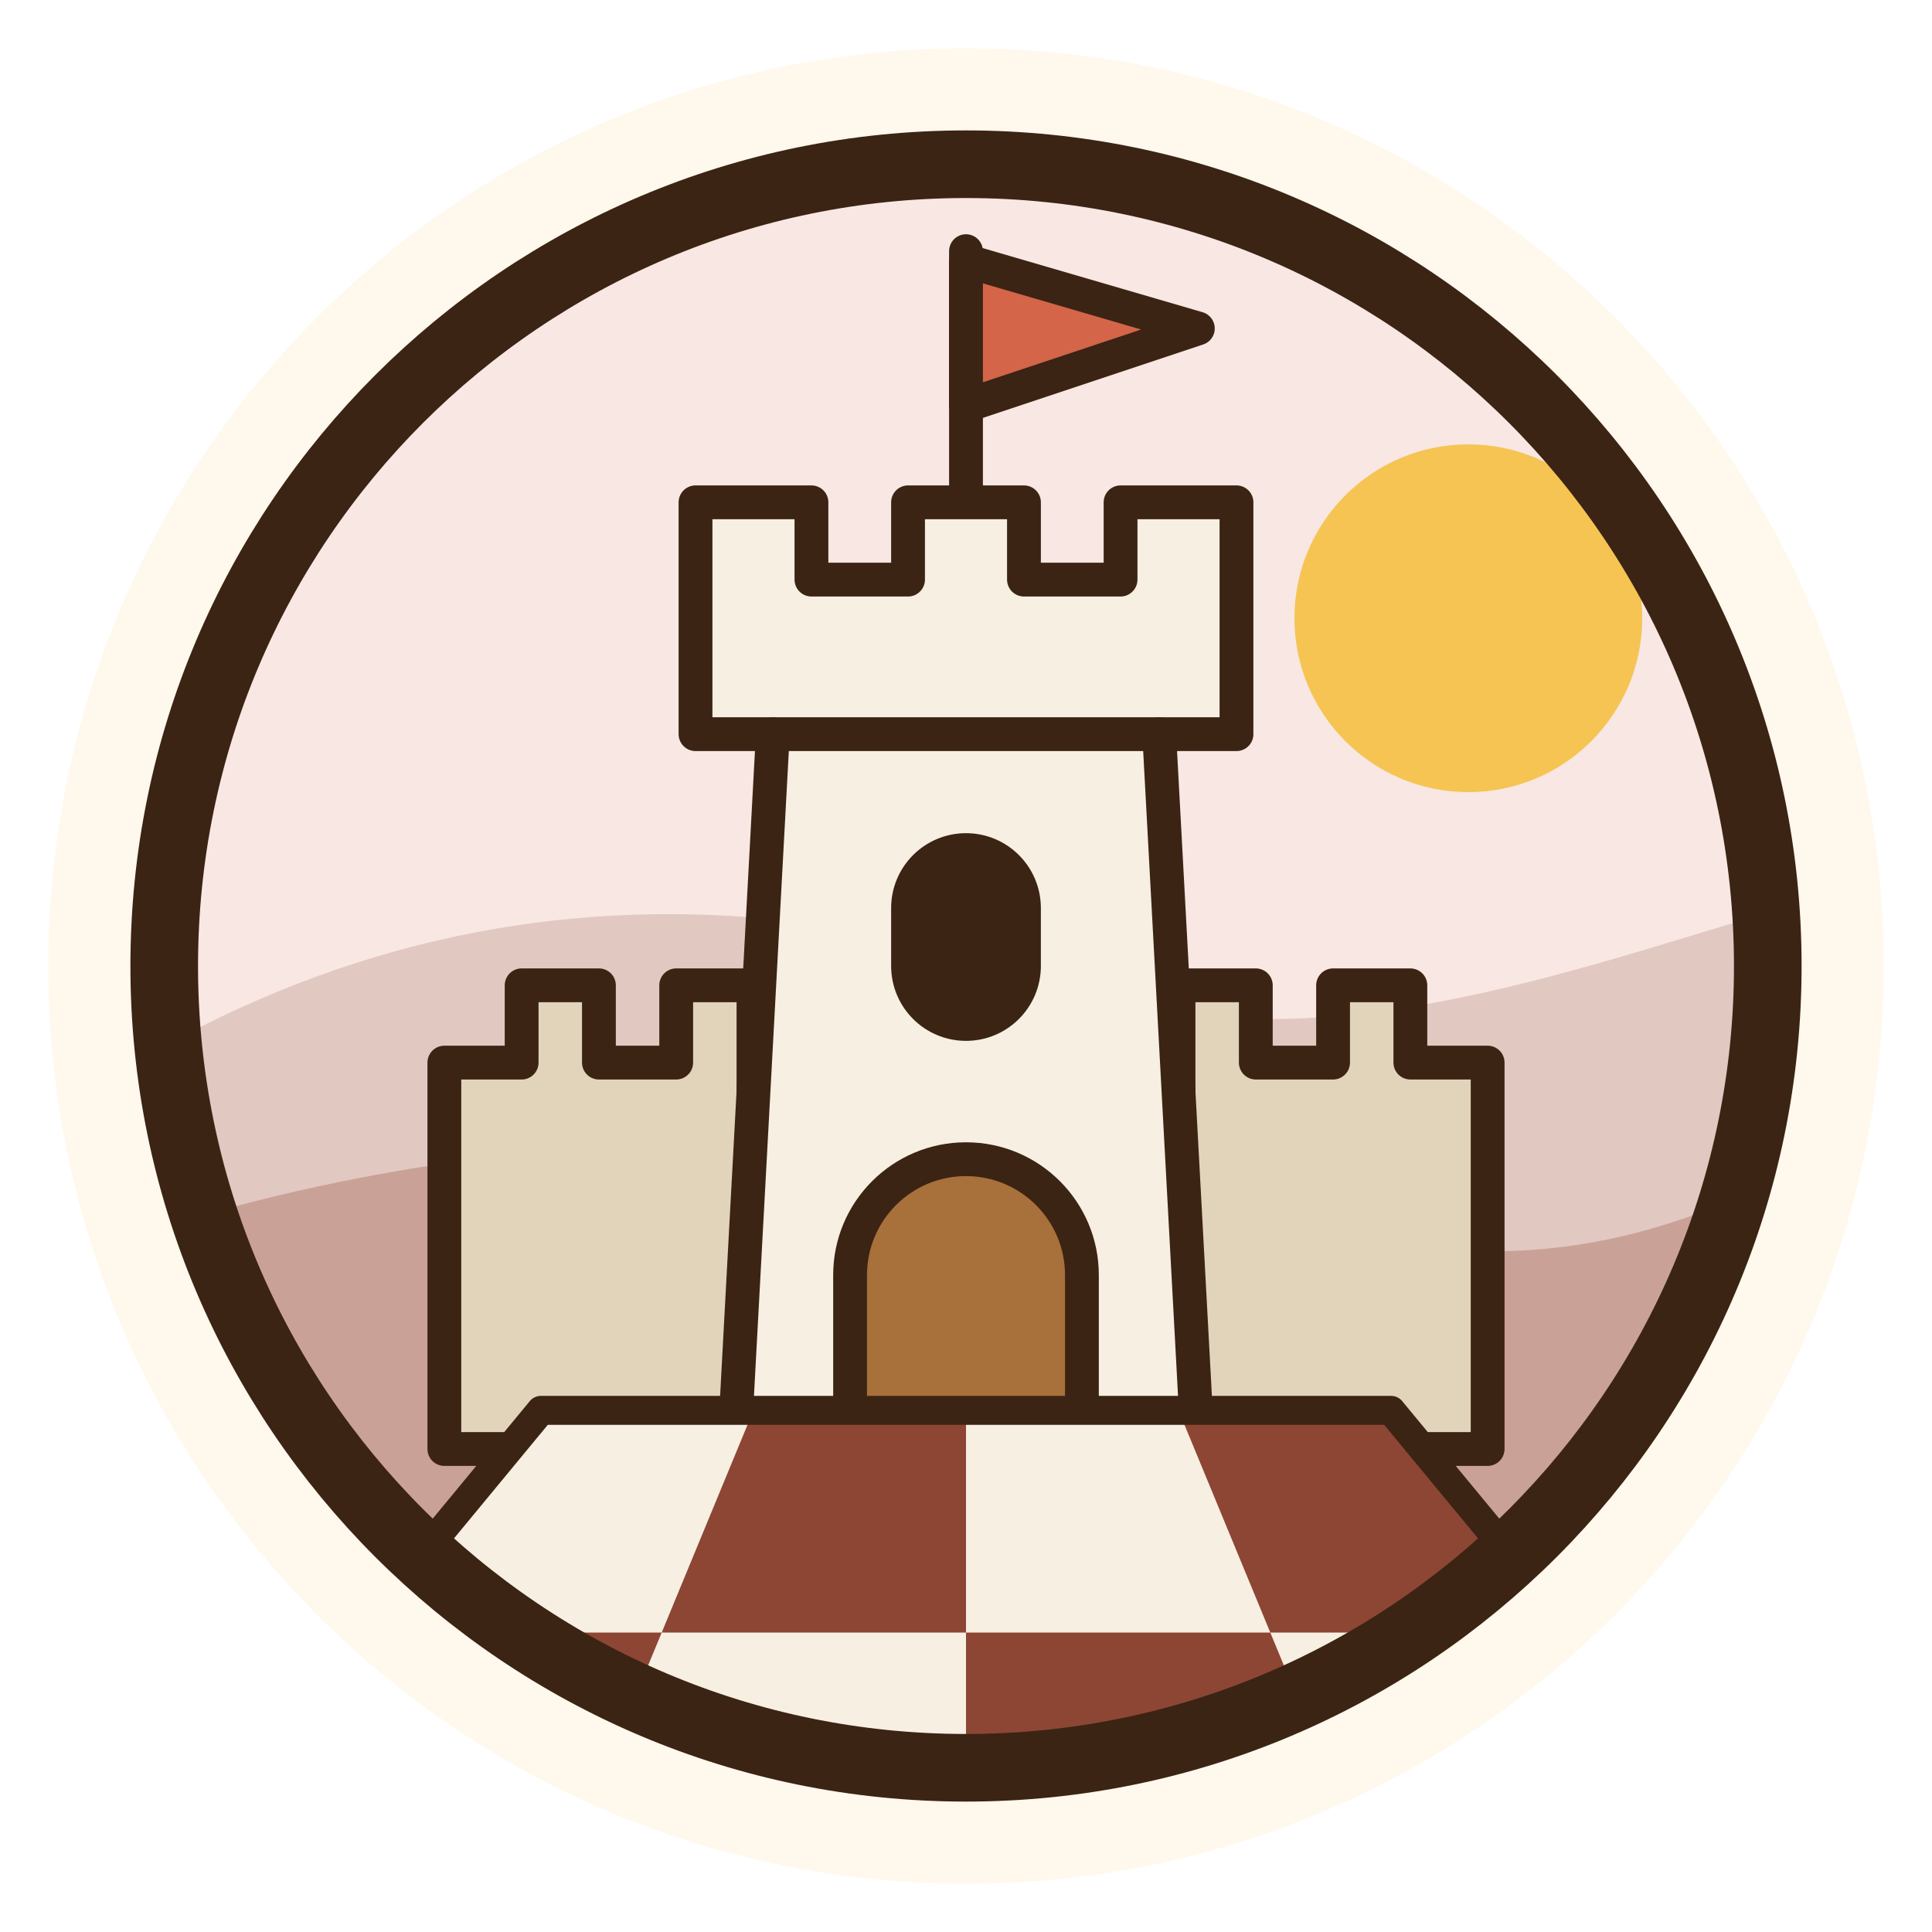
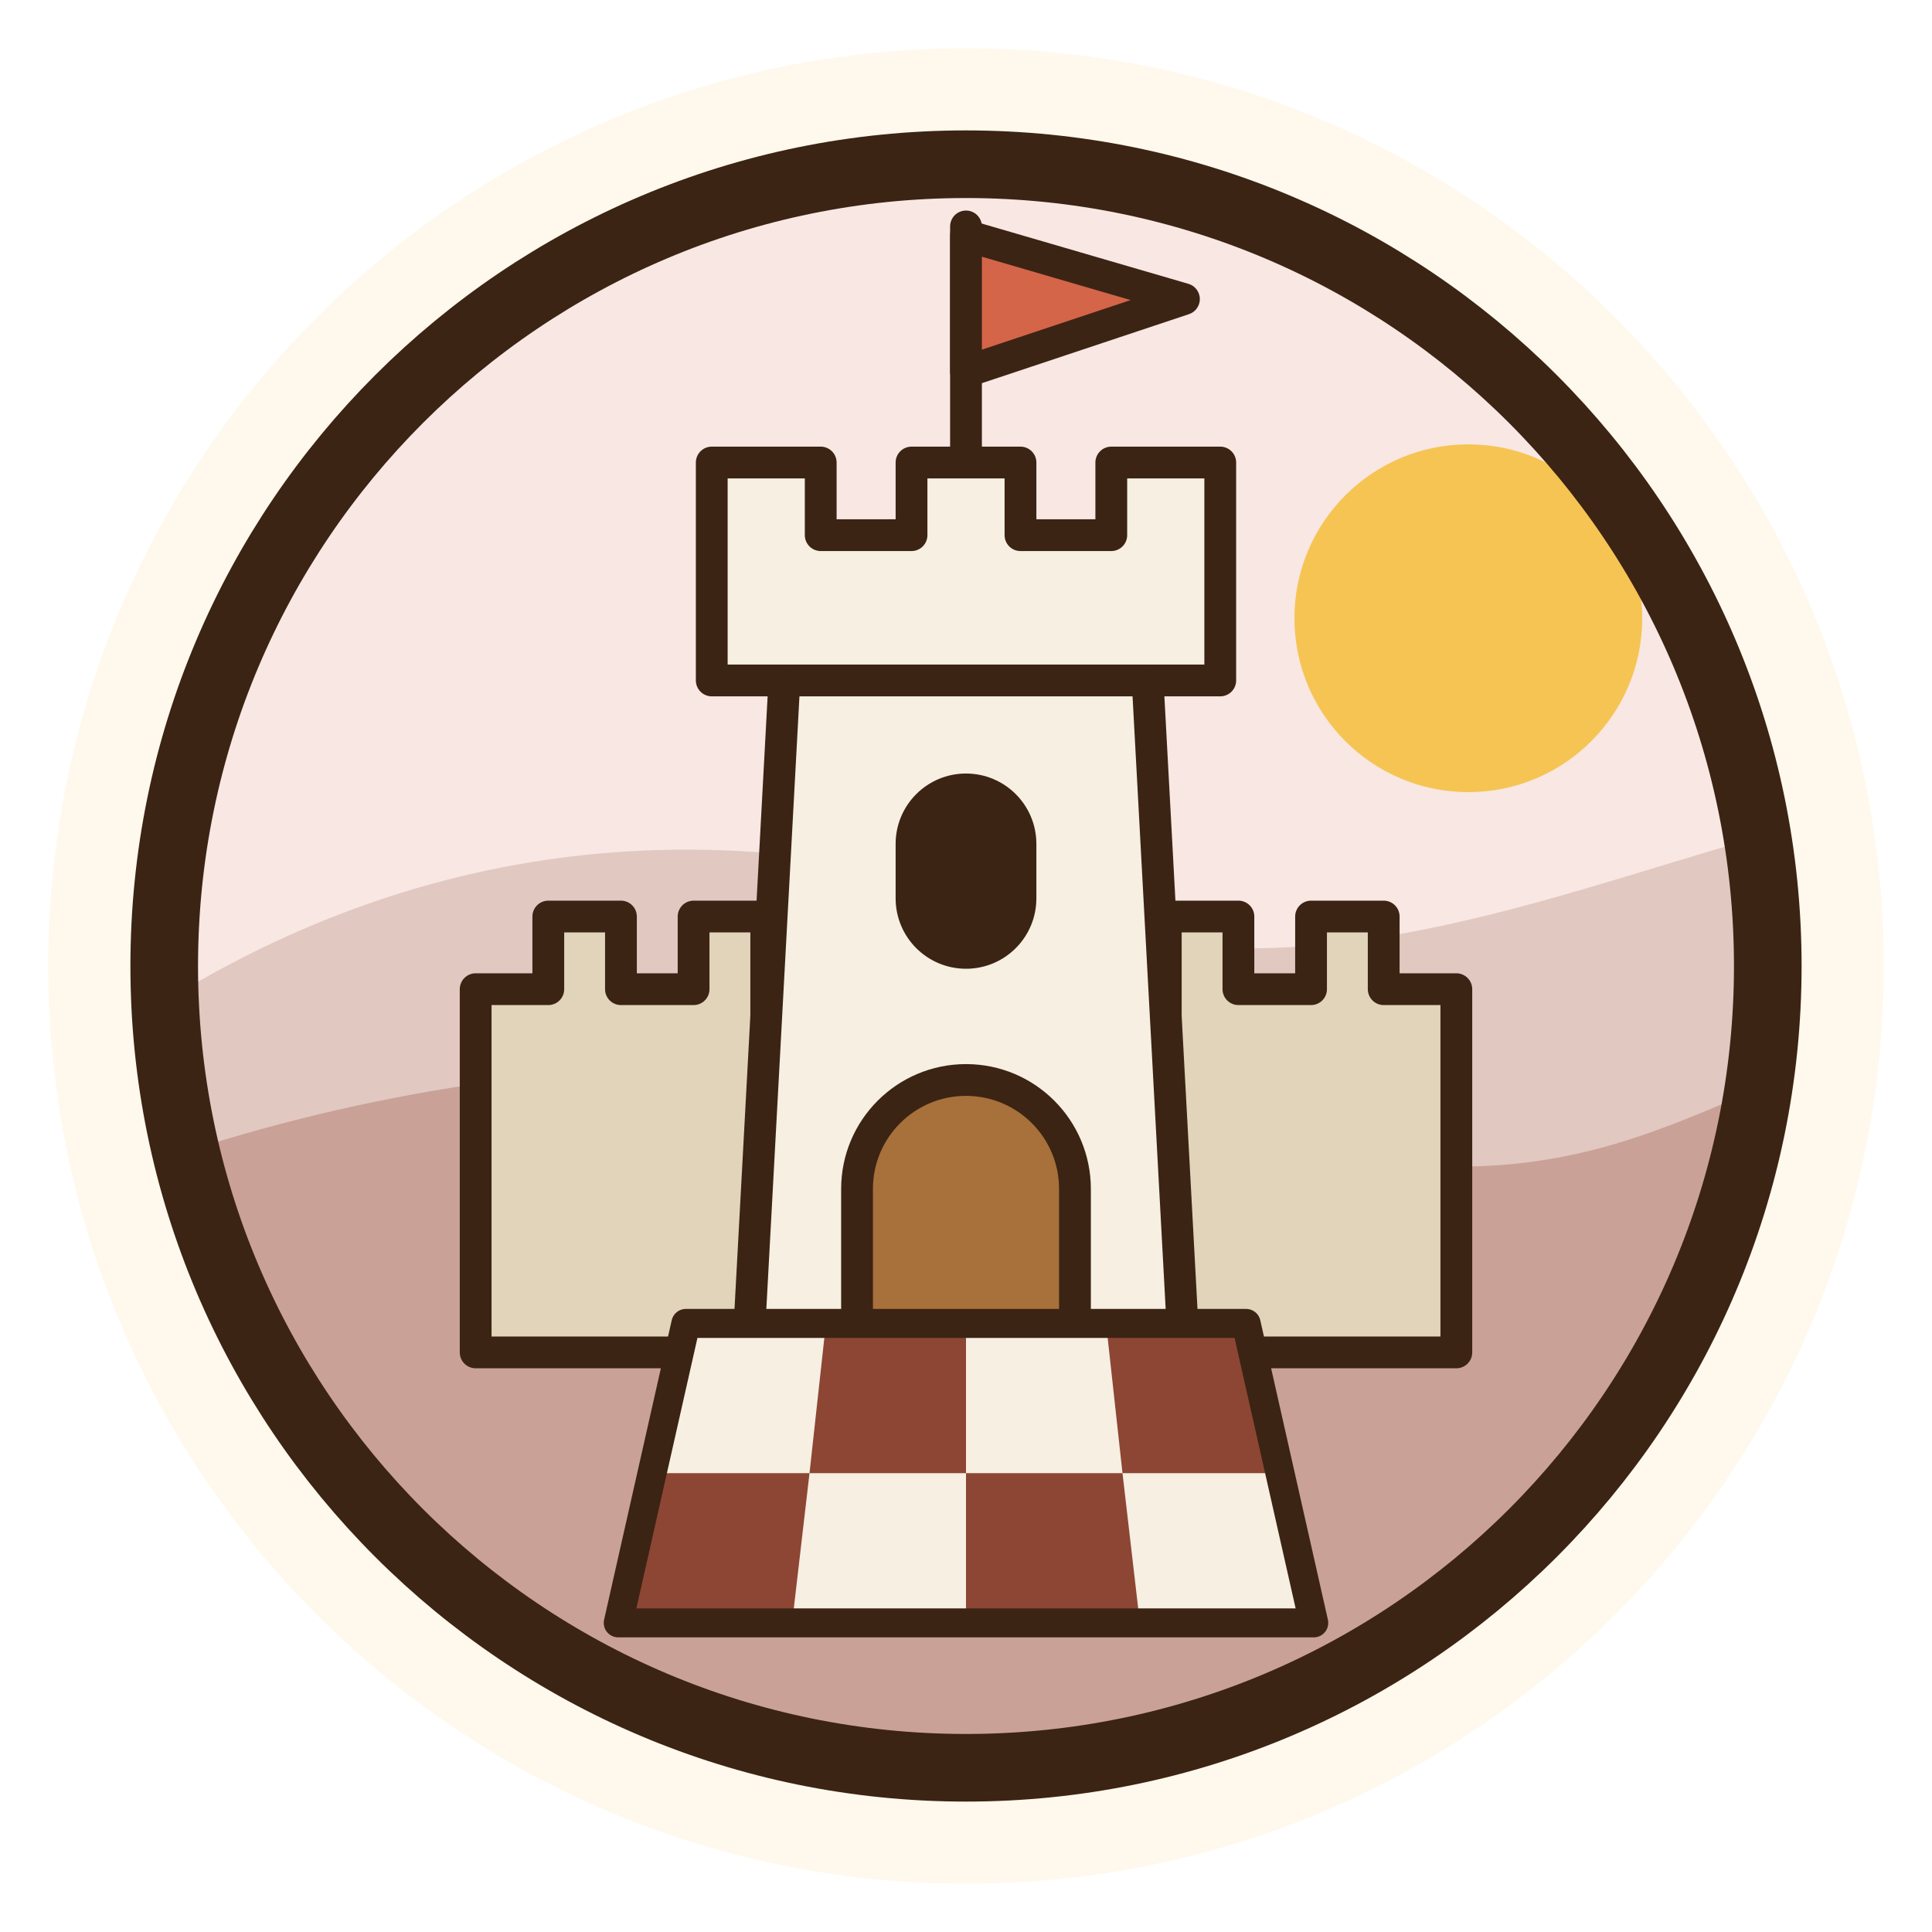
<svg xmlns="http://www.w3.org/2000/svg" viewBox="0 0 200 200" role="img" aria-labelledby="t">
  <defs>
    <clipPath id="c">
      <circle cx="100" cy="100" r="82" />
    </clipPath>
  </defs>
  <circle cx="100" cy="100" r="95" fill="#fff8ec" />
  <g clip-path="url(#c)">
    <rect width="200" height="200" fill="#f8e7e2" />
    <circle cx="152" cy="64" r="18" fill="#f6c453" />
-     <path d="M14 110C48 90 82 92 110 102S168 98 192 92V200H14Z" fill="#e1c8c1" />
-     <path d="M8 130C52 114 98 116 132 126S180 122 196 118V200H8Z" fill="#c9a197" />
-     <g stroke="#3b2414" stroke-width="3.5" stroke-linejoin="round" stroke-linecap="round">
-       <path d="M46 150V110H54V102H62V110H70V102H78V150Z" fill="#e2d4bb" />
-       <path d="M154 150V110H146V102H138V110H130V102H122V150Z" fill="#e2d4bb" />
-       <path d="M100 52V26" fill="none" />
-       <path d="M100 27L124 34L100 42Z" fill="#d46549" />
-       <path d="M76 150L80 76H72V52H84V60H94V52H106V60H116V52H128V76H120L124 150Z" fill="#f6efe2" />
-       <path d="M80 76H120" fill="none" />
-       <rect x="94" y="88" width="12" height="18" rx="6" fill="#3b2414" />
-       <path d="M88 150V132A12 12 0 0 1 112 132V150Z" fill="#a8703a" />
+     <g transform="translate(100 140) scale(.94) translate(-100 -150)">
+       <path d="M14 110C48 90 82 92 110 102S168 98 192 92V200H14Z" fill="#e1c8c1" />
+       <path d="M8 130C52 114 98 116 132 126S180 122 196 118V200H8Z" fill="#c9a197" />
+       <g stroke="#3b2414" stroke-width="3.5" stroke-linejoin="round" stroke-linecap="round">
+         <path d="M46 150V110H54V102H62V110H70V102H78V150Z" fill="#e2d4bb" />
+         <path d="M154 150V110H146V102H138V110H130V102H122V150Z" fill="#e2d4bb" />
+         <path d="M100 52V26" fill="none" />
+         <path d="M100 27L124 34L100 42Z" fill="#d46549" />
+         <path d="M76 150L80 76H72V52H84V60H94V52H106V60H116V52H128V76H120L124 150Z" fill="#f6efe2" />
+         <path d="M80 76H120" fill="none" />
+         <rect x="94" y="88" width="12" height="18" rx="6" fill="#3b2414" />
+         <path d="M88 150V132A12 12 0 0 1 112 132V150Z" fill="#a8703a" />
+       </g>
    </g>
-     <path d="M56.0 146.0L144.0 146.0L182.0 192.0L18.0 192.0Z" fill="#f6efe2" />
-     <path d="M78.0 146.0L100.0 146.0L100.0 169.0L68.5 169.0ZM122.0 146.0L144.0 146.0L163.0 169.0L131.5 169.0ZM37.0 169.0L68.5 169.0L59.0 192.0L18.0 192.0ZM100.0 169.0L131.5 169.0L141.0 192.0L100.0 192.0Z" fill="#8d4634" />
-     <path d="M56.0 146.0L144.0 146.0L182.0 192.0L18.0 192.0Z" fill="none" stroke="#3b2414" stroke-width="3" stroke-linejoin="round" />
+     <path d="M71.0 137.0L129.0 137.0L136.0 168.0L64.0 168.0Z" fill="#f6efe2" />
+     <path d="M85.5 137.0L100.0 137.0L100.0 152.5L83.8 152.5ZM114.5 137.0L129.0 137.0L132.5 152.5L116.2 152.5ZM67.5 152.5L83.8 152.5L82.0 168.0L64.0 168.0ZM100.0 152.5L116.2 152.5L118.0 168.0L100.0 168.0Z" fill="#8d4634" />
+     <path d="M71.0 137.0L129.0 137.0L136.0 168.0L64.0 168.0Z" fill="none" stroke="#3b2414" stroke-width="3" stroke-linejoin="round" />
  </g>
  <circle cx="100" cy="100" r="83" fill="none" stroke="#3b2414" stroke-width="7" />
</svg>
